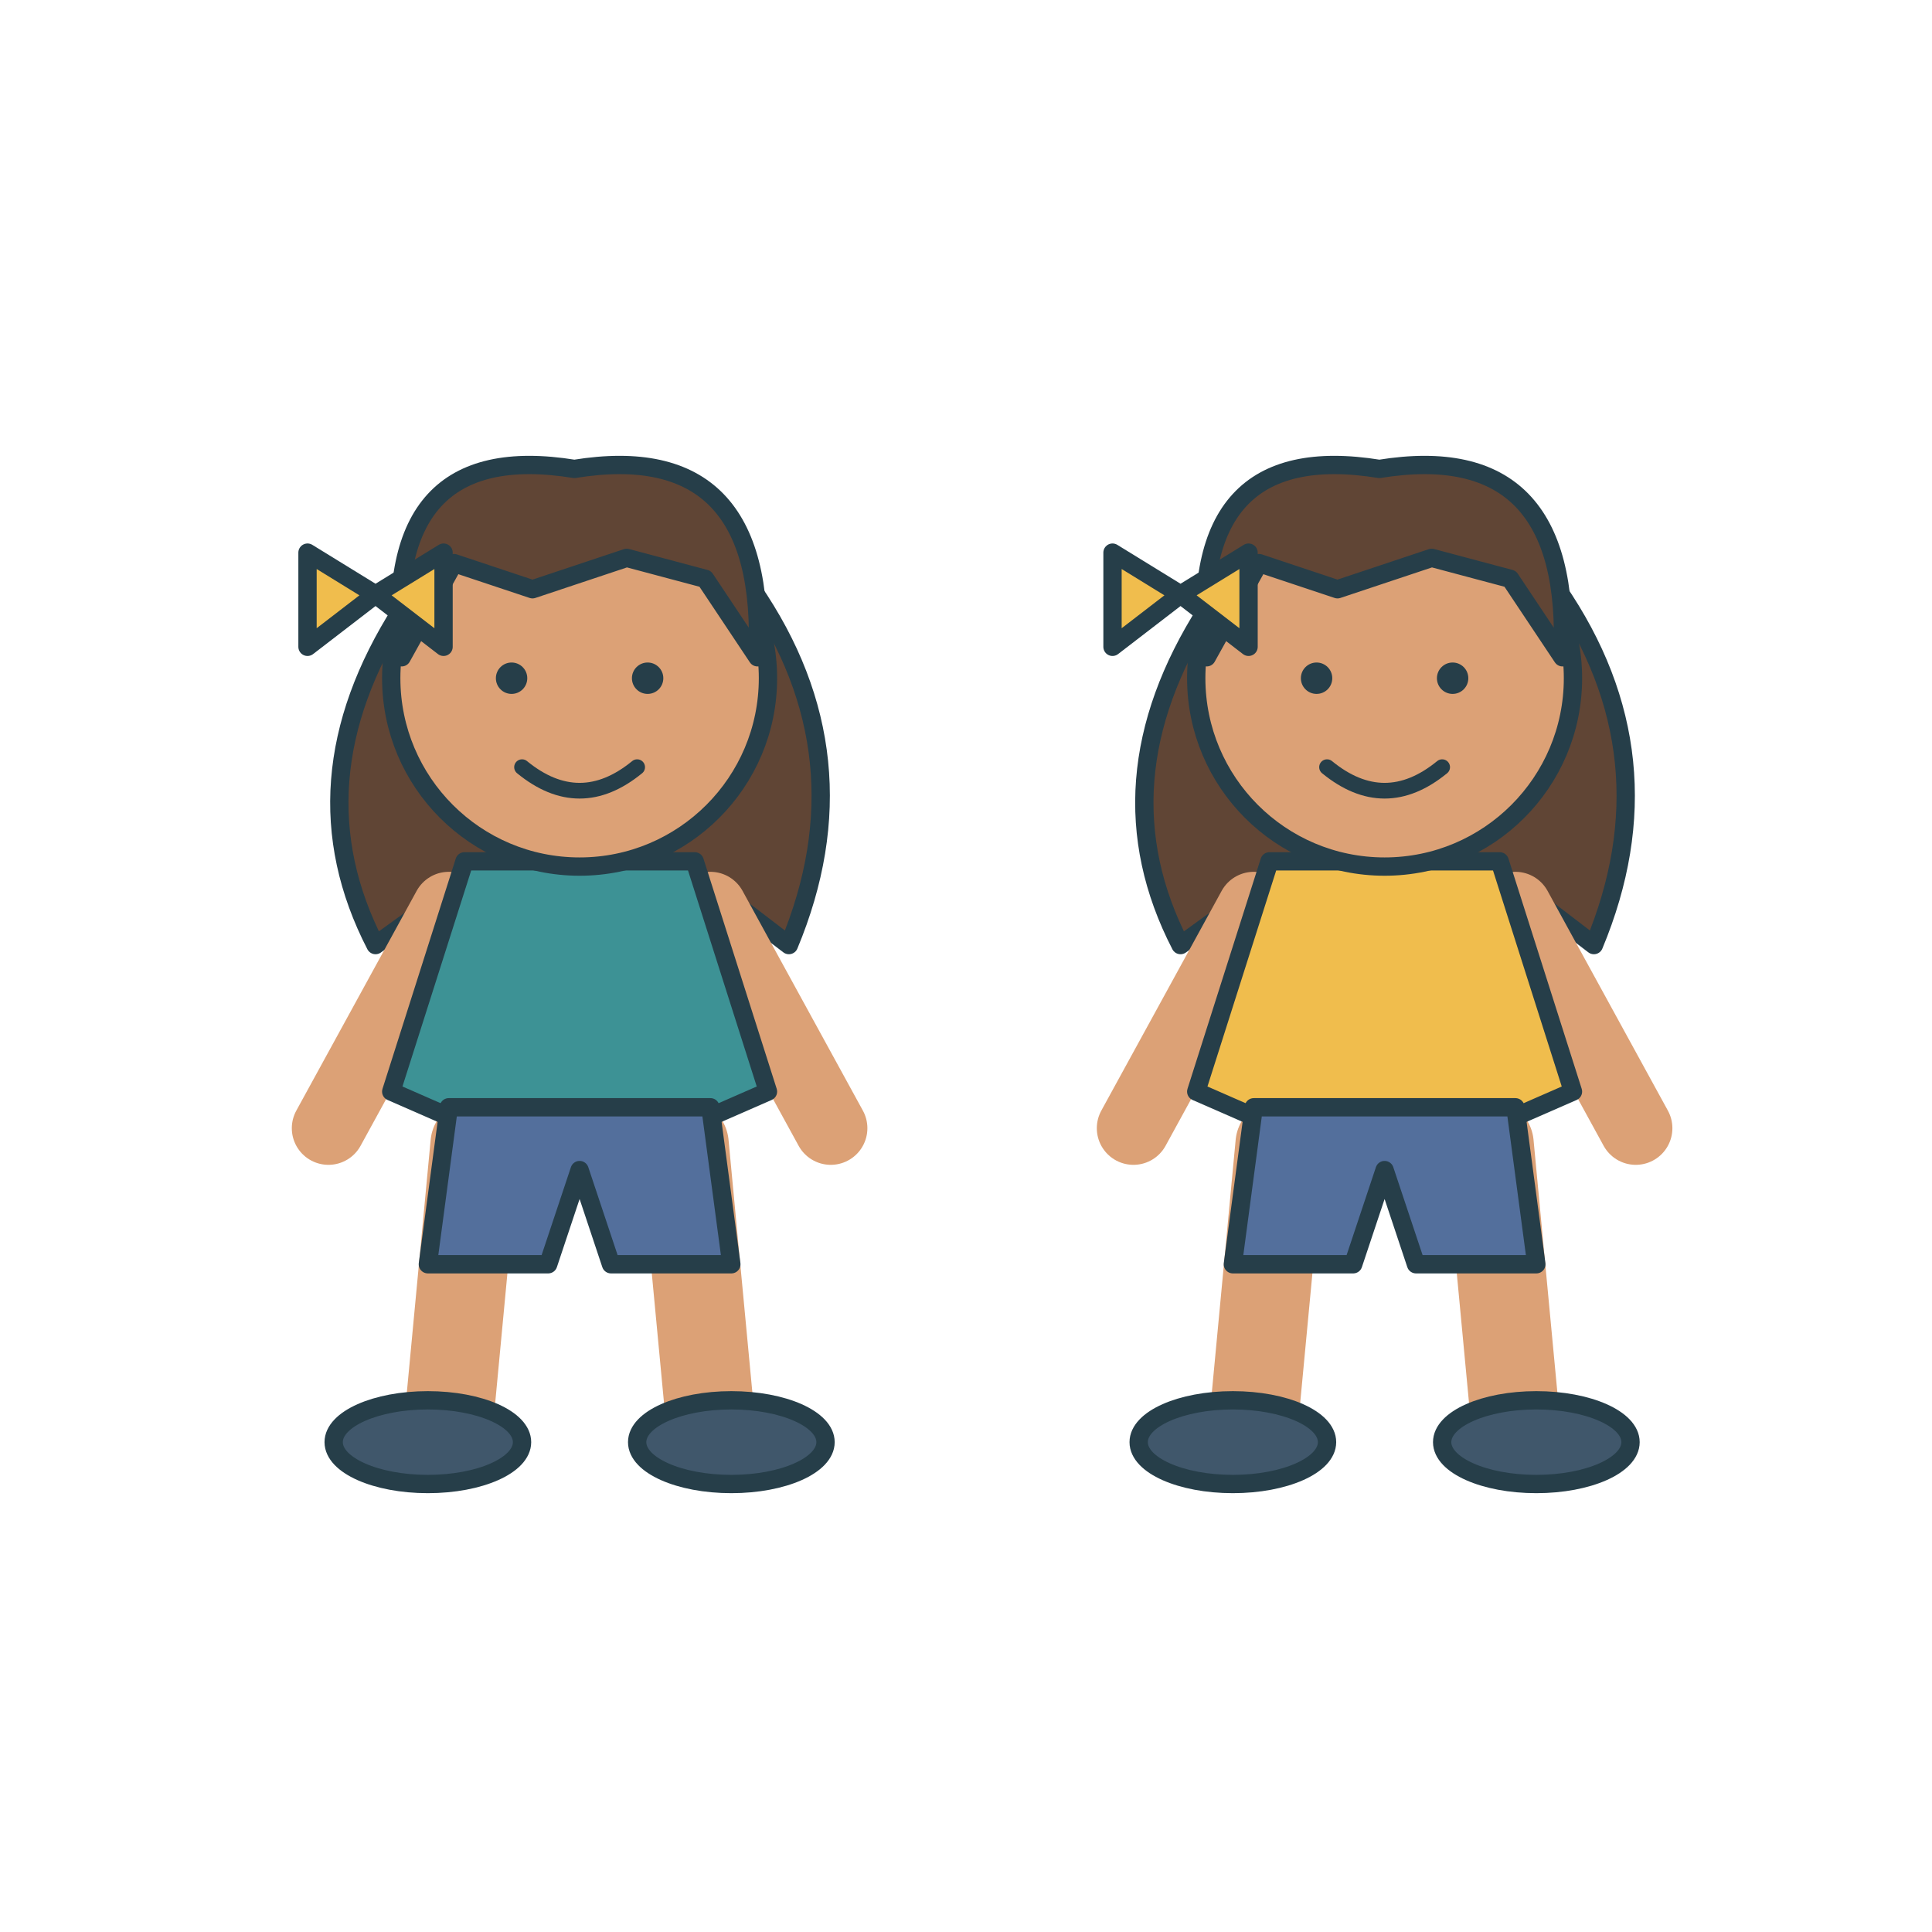
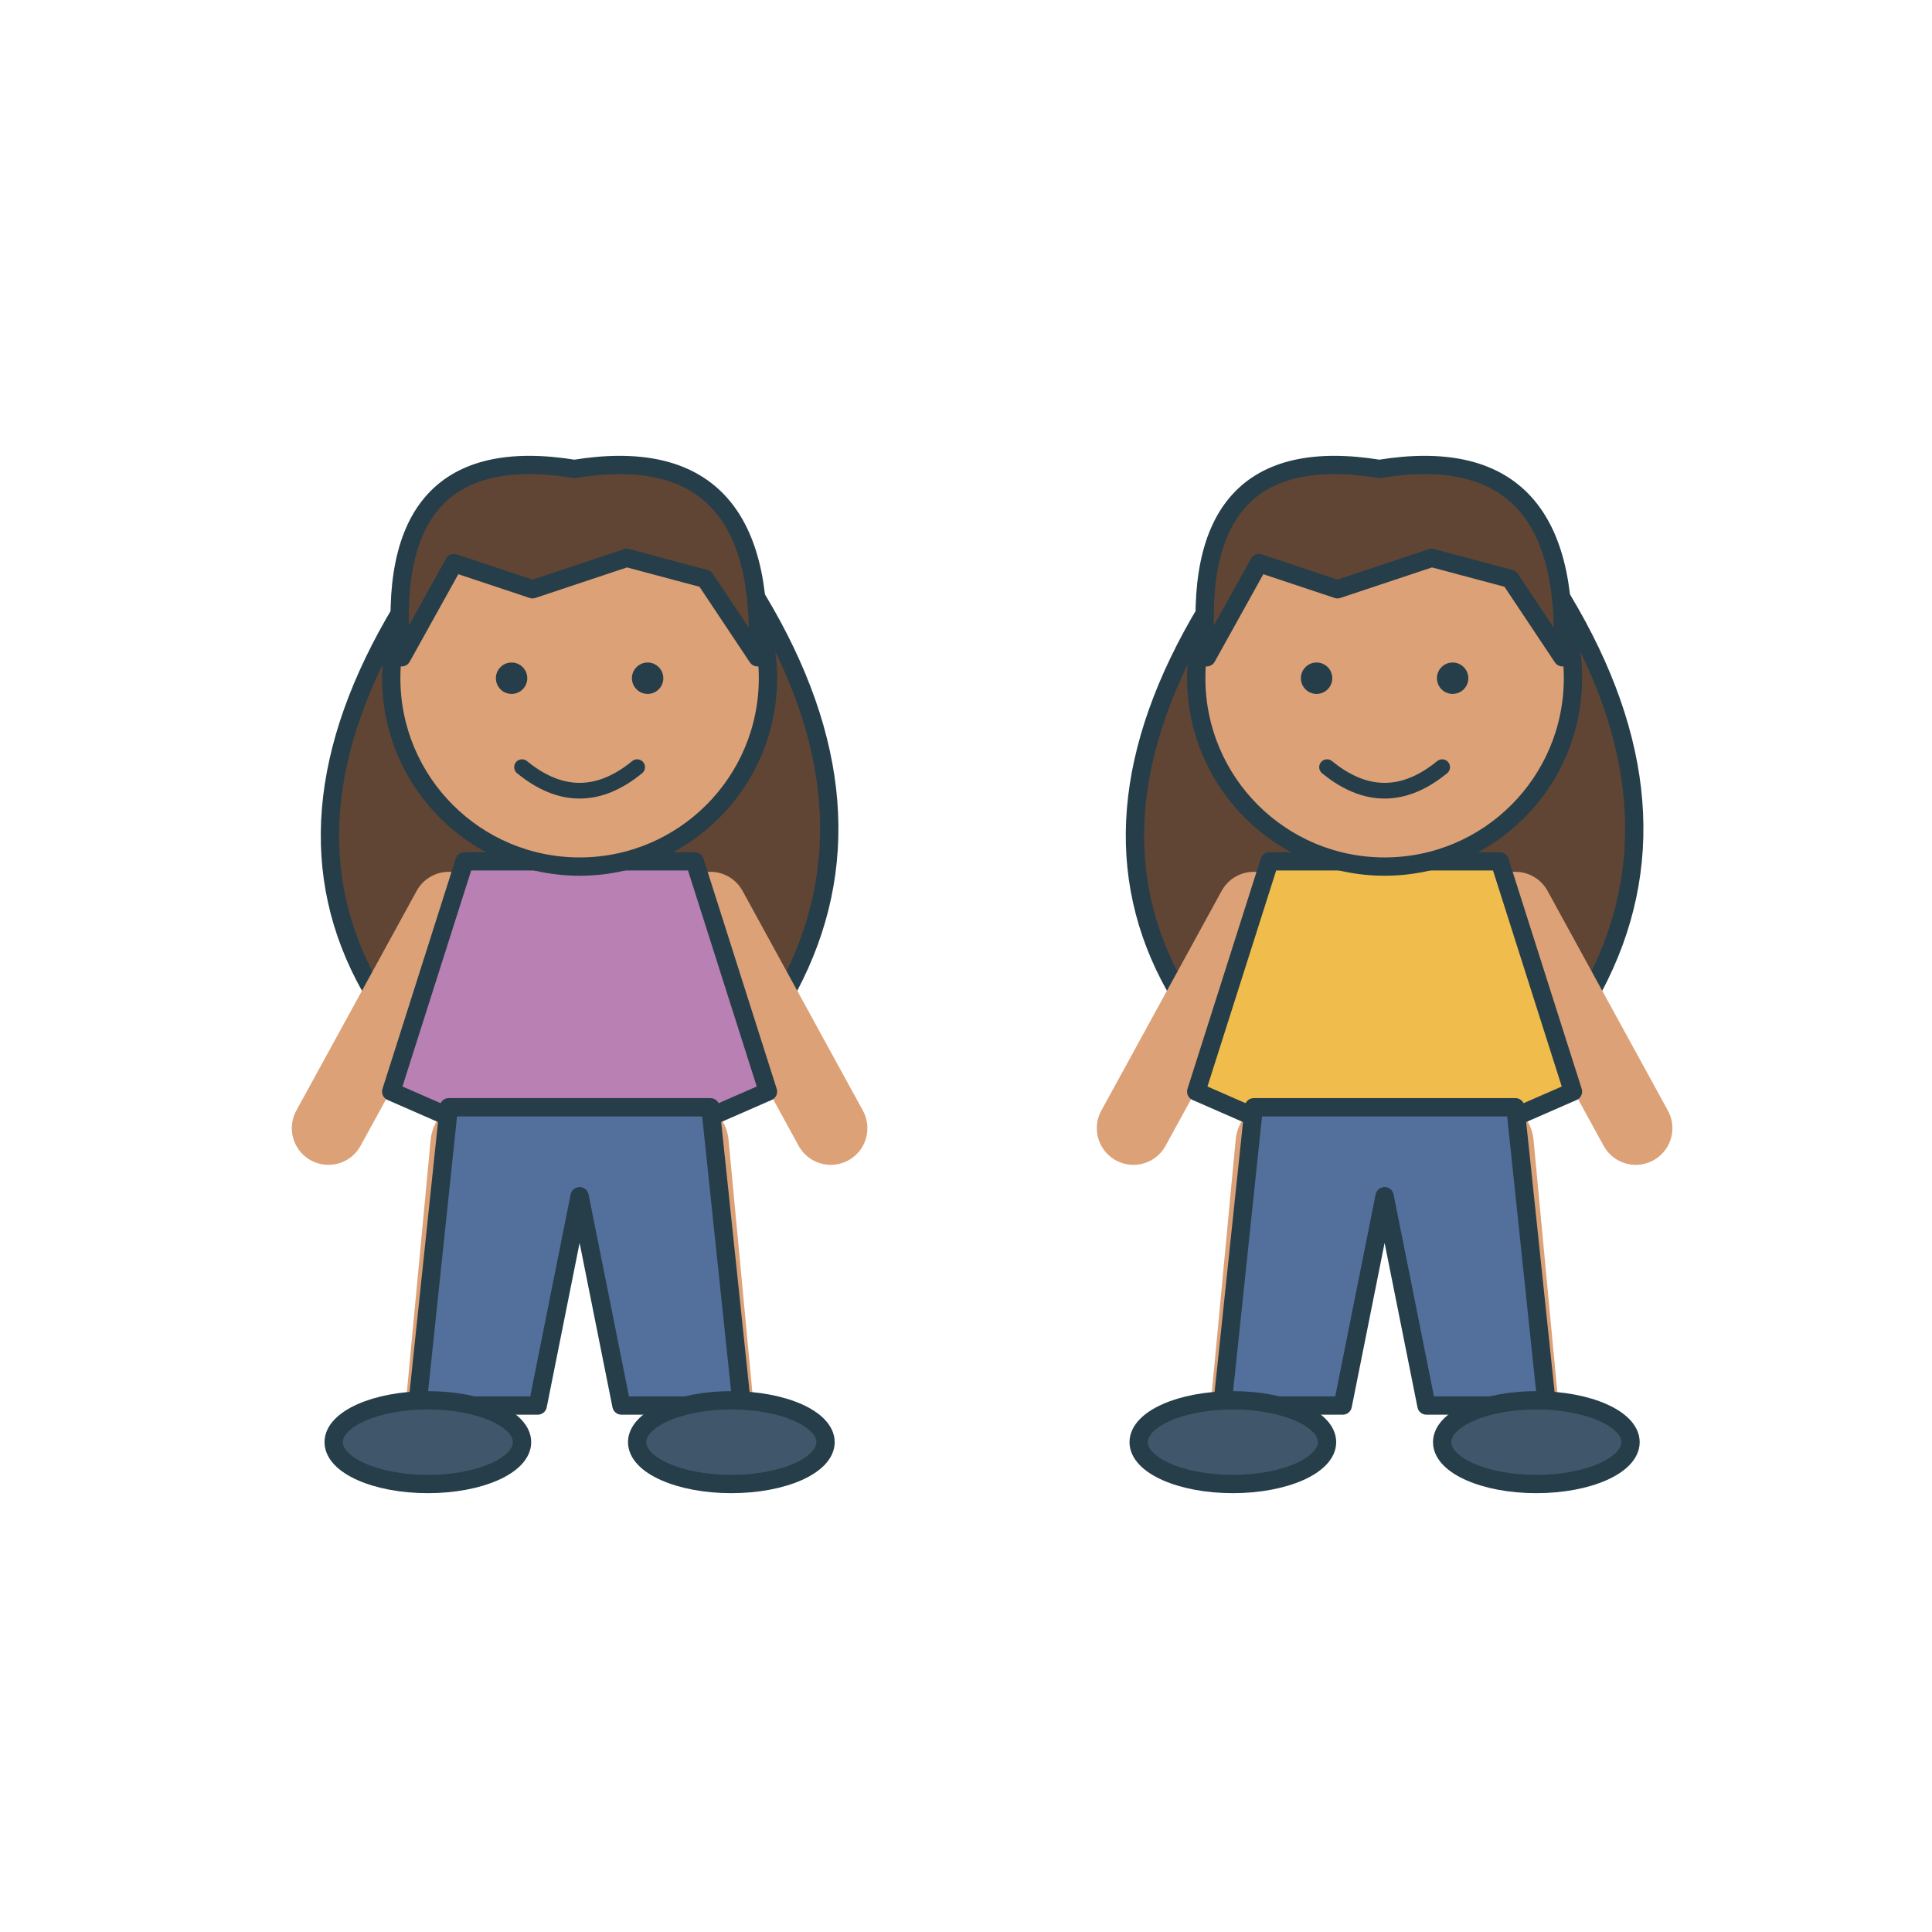
<svg xmlns="http://www.w3.org/2000/svg" viewBox="0 0 240 240">
  <g stroke="#263e49" stroke-width="3.5" stroke-linecap="round" stroke-linejoin="round">
    <g transform="translate(-6 42) scale(.65)">
-       <path d="M86 52 Q65 85 81 116 L99 103 L143 103 L160 116 Q175 80 153 48 Z" fill="#604535" />
+       <path d="M86 52 Q62 92 80 124 L99 108 L141 108 L160 124 Q178 90 154 50 Z" fill="#604535" />
      <path d="M100 154 L95 207 M140 154 L145 207" fill="none" stroke="#dca176" stroke-width="17" />
      <path d="M95 109 L72 151 M145 109 L168 151" fill="none" stroke="#dca176" stroke-width="14" />
-       <path d="M98 100 L142 100 L156 144 L140 151 L100 151 L84 144 Z" fill="#3d9295" />
-       <path d="M95 147 L145 147 L149 177 L126 177 L120 159 L114 177 L91 177 Z" fill="#536f9c" />
+       <path d="M98 100 L142 100 L156 144 L140 151 L100 151 L84 144 Z" fill="#b880b3" />
+       <path d="M95 147 L145 147 L151 204 L128 204 L120 164 L112 204 L89 204 Z" fill="#536f9c" />
      <circle cx="120" cy="65" r="36" fill="#dca176" />
      <path d="M86 61 Q82 19 119 25 Q156 19 154 61 L144 46 L129 42 L111 48 L96 43 Z" fill="#604535" />
      <circle cx="107.0" cy="65" r="3" fill="#263e49" stroke="none" />
      <circle cx="133.0" cy="65" r="3" fill="#263e49" stroke="none" />
      <path d="M109 82 Q120 91 131 82" fill="none" stroke-width="3" />
      <ellipse cx="91" cy="211" rx="18" ry="8" fill="#40576b" />
      <ellipse cx="149" cy="211" rx="18" ry="8" fill="#40576b" />
-       <path d="M81 49 L68 41 L68 59 Z M81 49 L94 41 L94 59 Z" fill="#f0bd4d" />
    </g>
    <g transform="translate(94 42) scale(.65)">
-       <path d="M86 52 Q65 85 81 116 L99 103 L143 103 L160 116 Q175 80 153 48 Z" fill="#604535" />
+       <path d="M86 52 Q62 92 80 124 L99 108 L141 108 L160 124 Q178 90 154 50 Z" fill="#604535" />
      <path d="M100 154 L95 207 M140 154 L145 207" fill="none" stroke="#dca176" stroke-width="17" />
      <path d="M95 109 L72 151 M145 109 L168 151" fill="none" stroke="#dca176" stroke-width="14" />
      <path d="M98 100 L142 100 L156 144 L140 151 L100 151 L84 144 Z" fill="#f0bd4d" />
-       <path d="M95 147 L145 147 L149 177 L126 177 L120 159 L114 177 L91 177 Z" fill="#536f9c" />
+       <path d="M95 147 L145 147 L151 204 L128 204 L120 164 L112 204 L89 204 Z" fill="#536f9c" />
      <circle cx="120" cy="65" r="36" fill="#dca176" />
      <path d="M86 61 Q82 19 119 25 Q156 19 154 61 L144 46 L129 42 L111 48 L96 43 Z" fill="#604535" />
      <circle cx="107.0" cy="65" r="3" fill="#263e49" stroke="none" />
      <circle cx="133.0" cy="65" r="3" fill="#263e49" stroke="none" />
      <path d="M109 82 Q120 91 131 82" fill="none" stroke-width="3" />
      <ellipse cx="91" cy="211" rx="18" ry="8" fill="#40576b" />
      <ellipse cx="149" cy="211" rx="18" ry="8" fill="#40576b" />
-       <path d="M81 49 L68 41 L68 59 Z M81 49 L94 41 L94 59 Z" fill="#f0bd4d" />
    </g>
  </g>
</svg>
